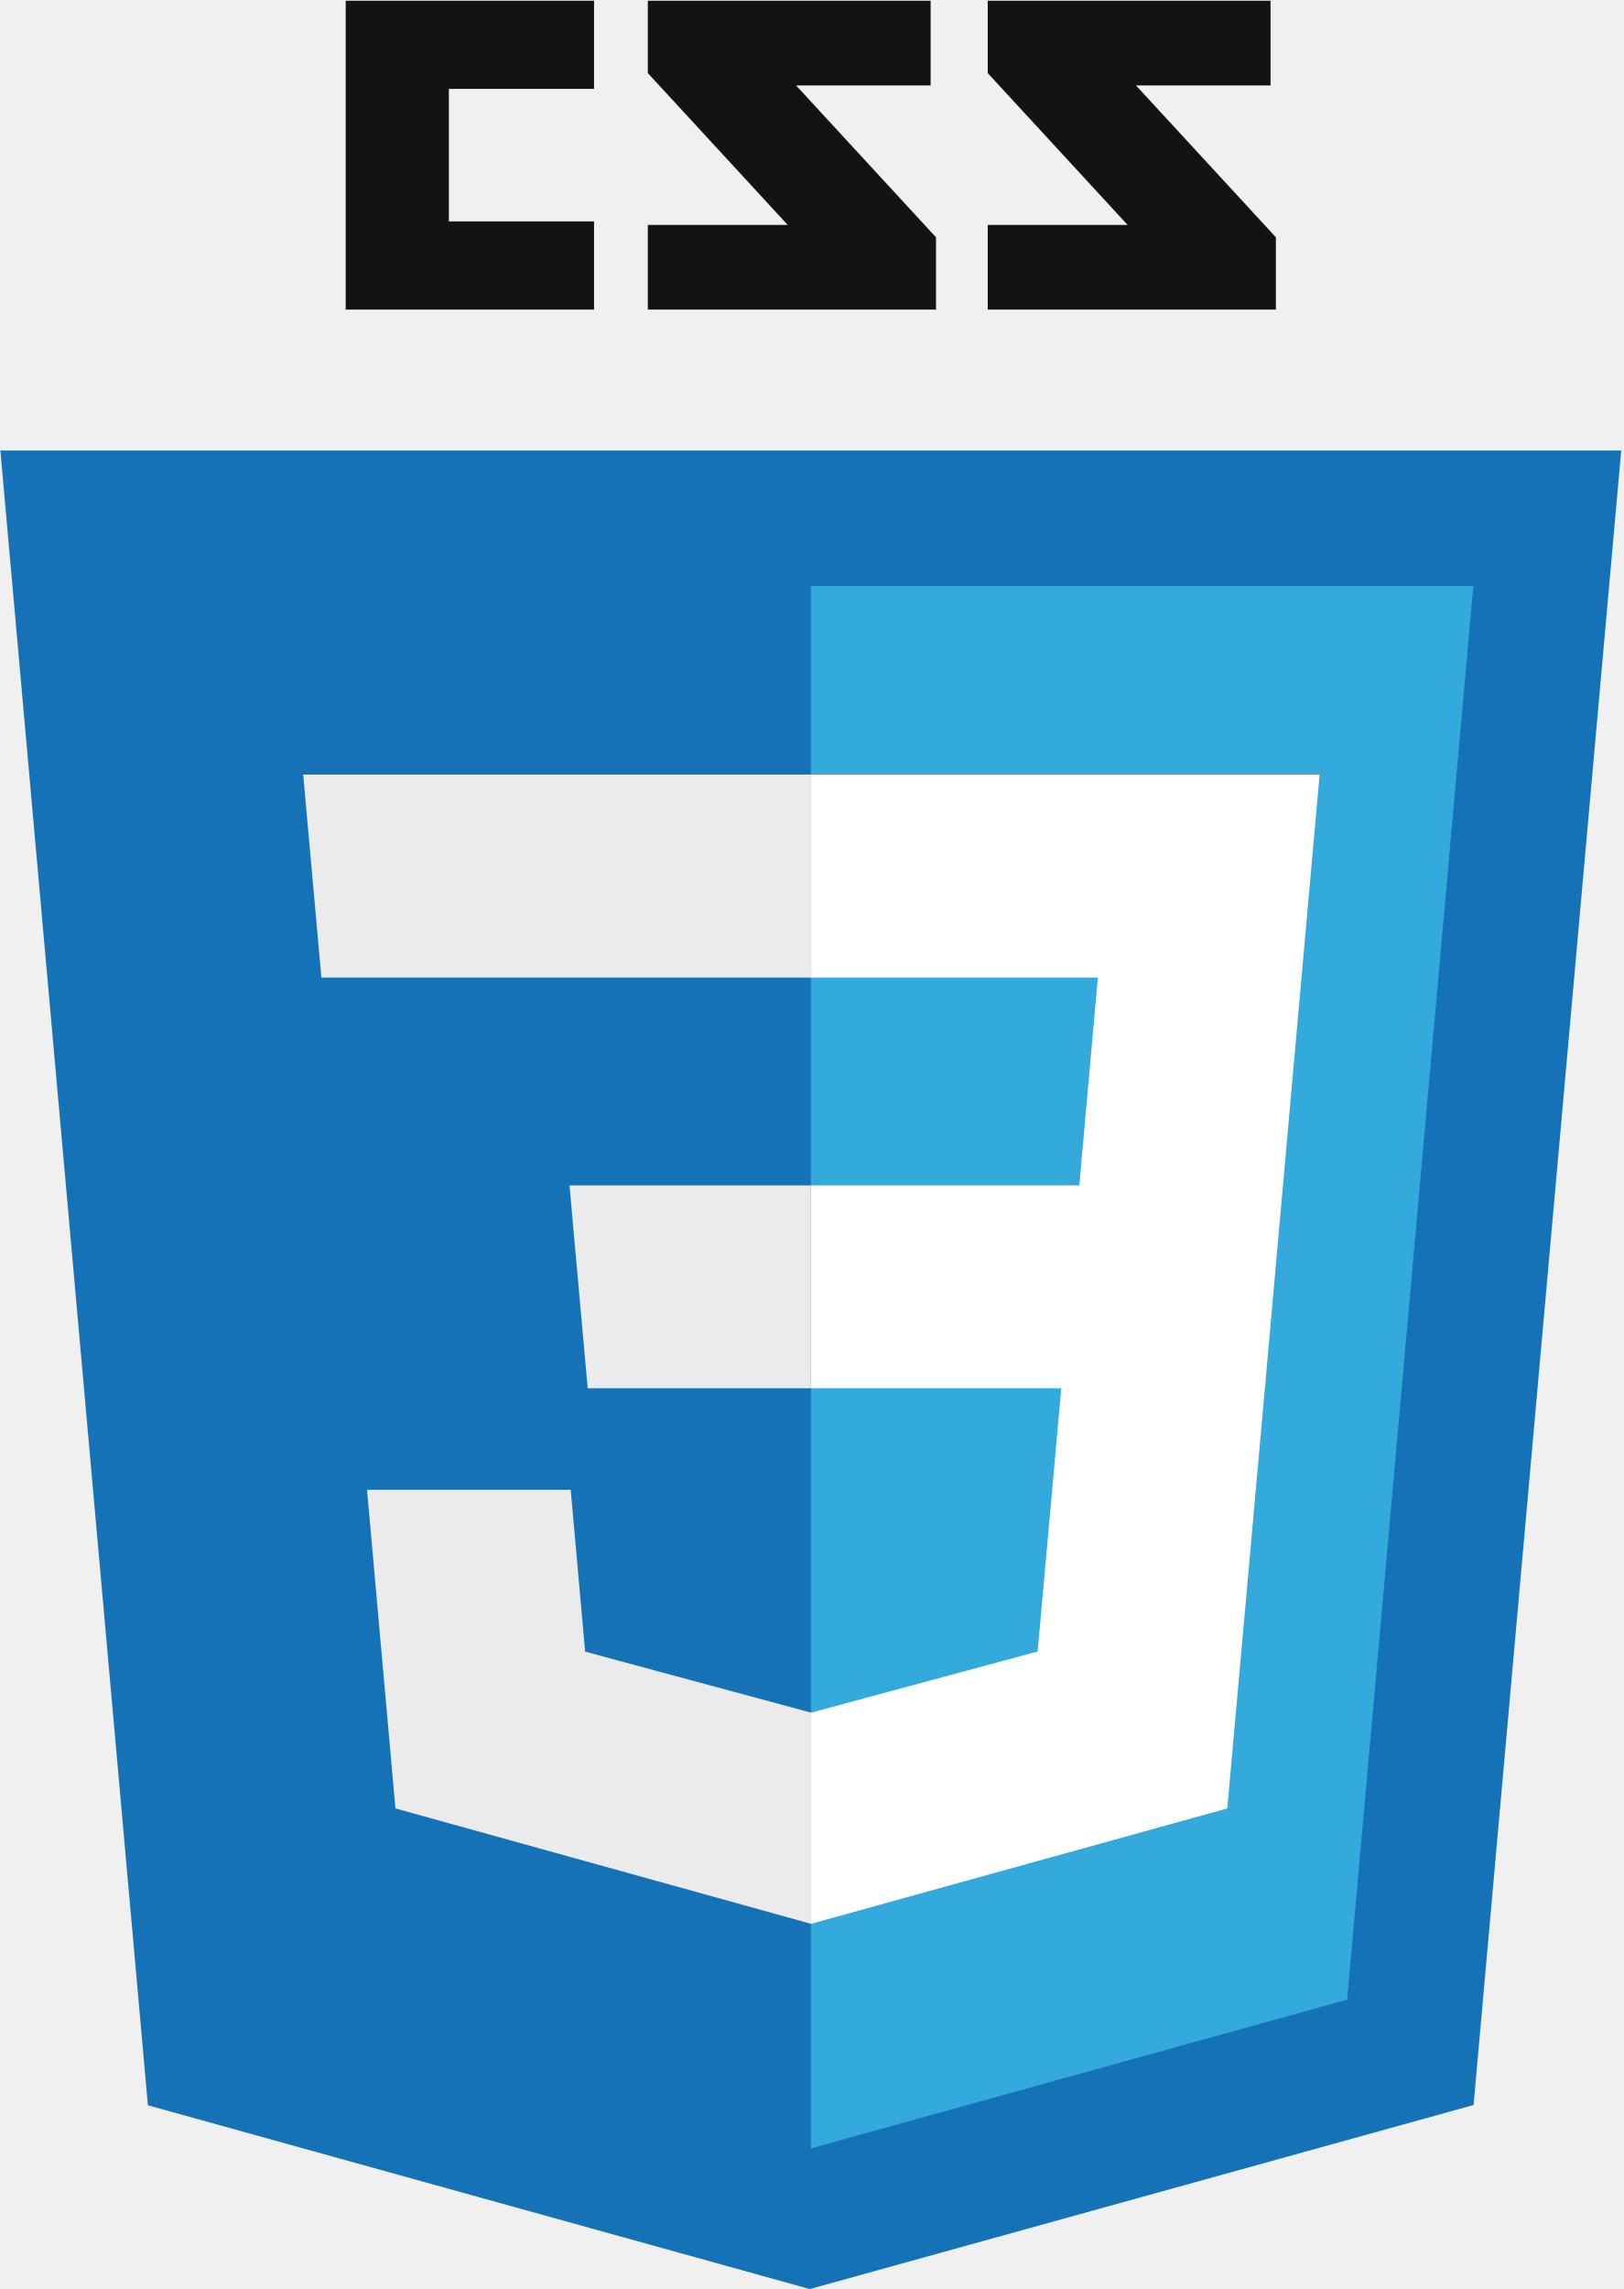
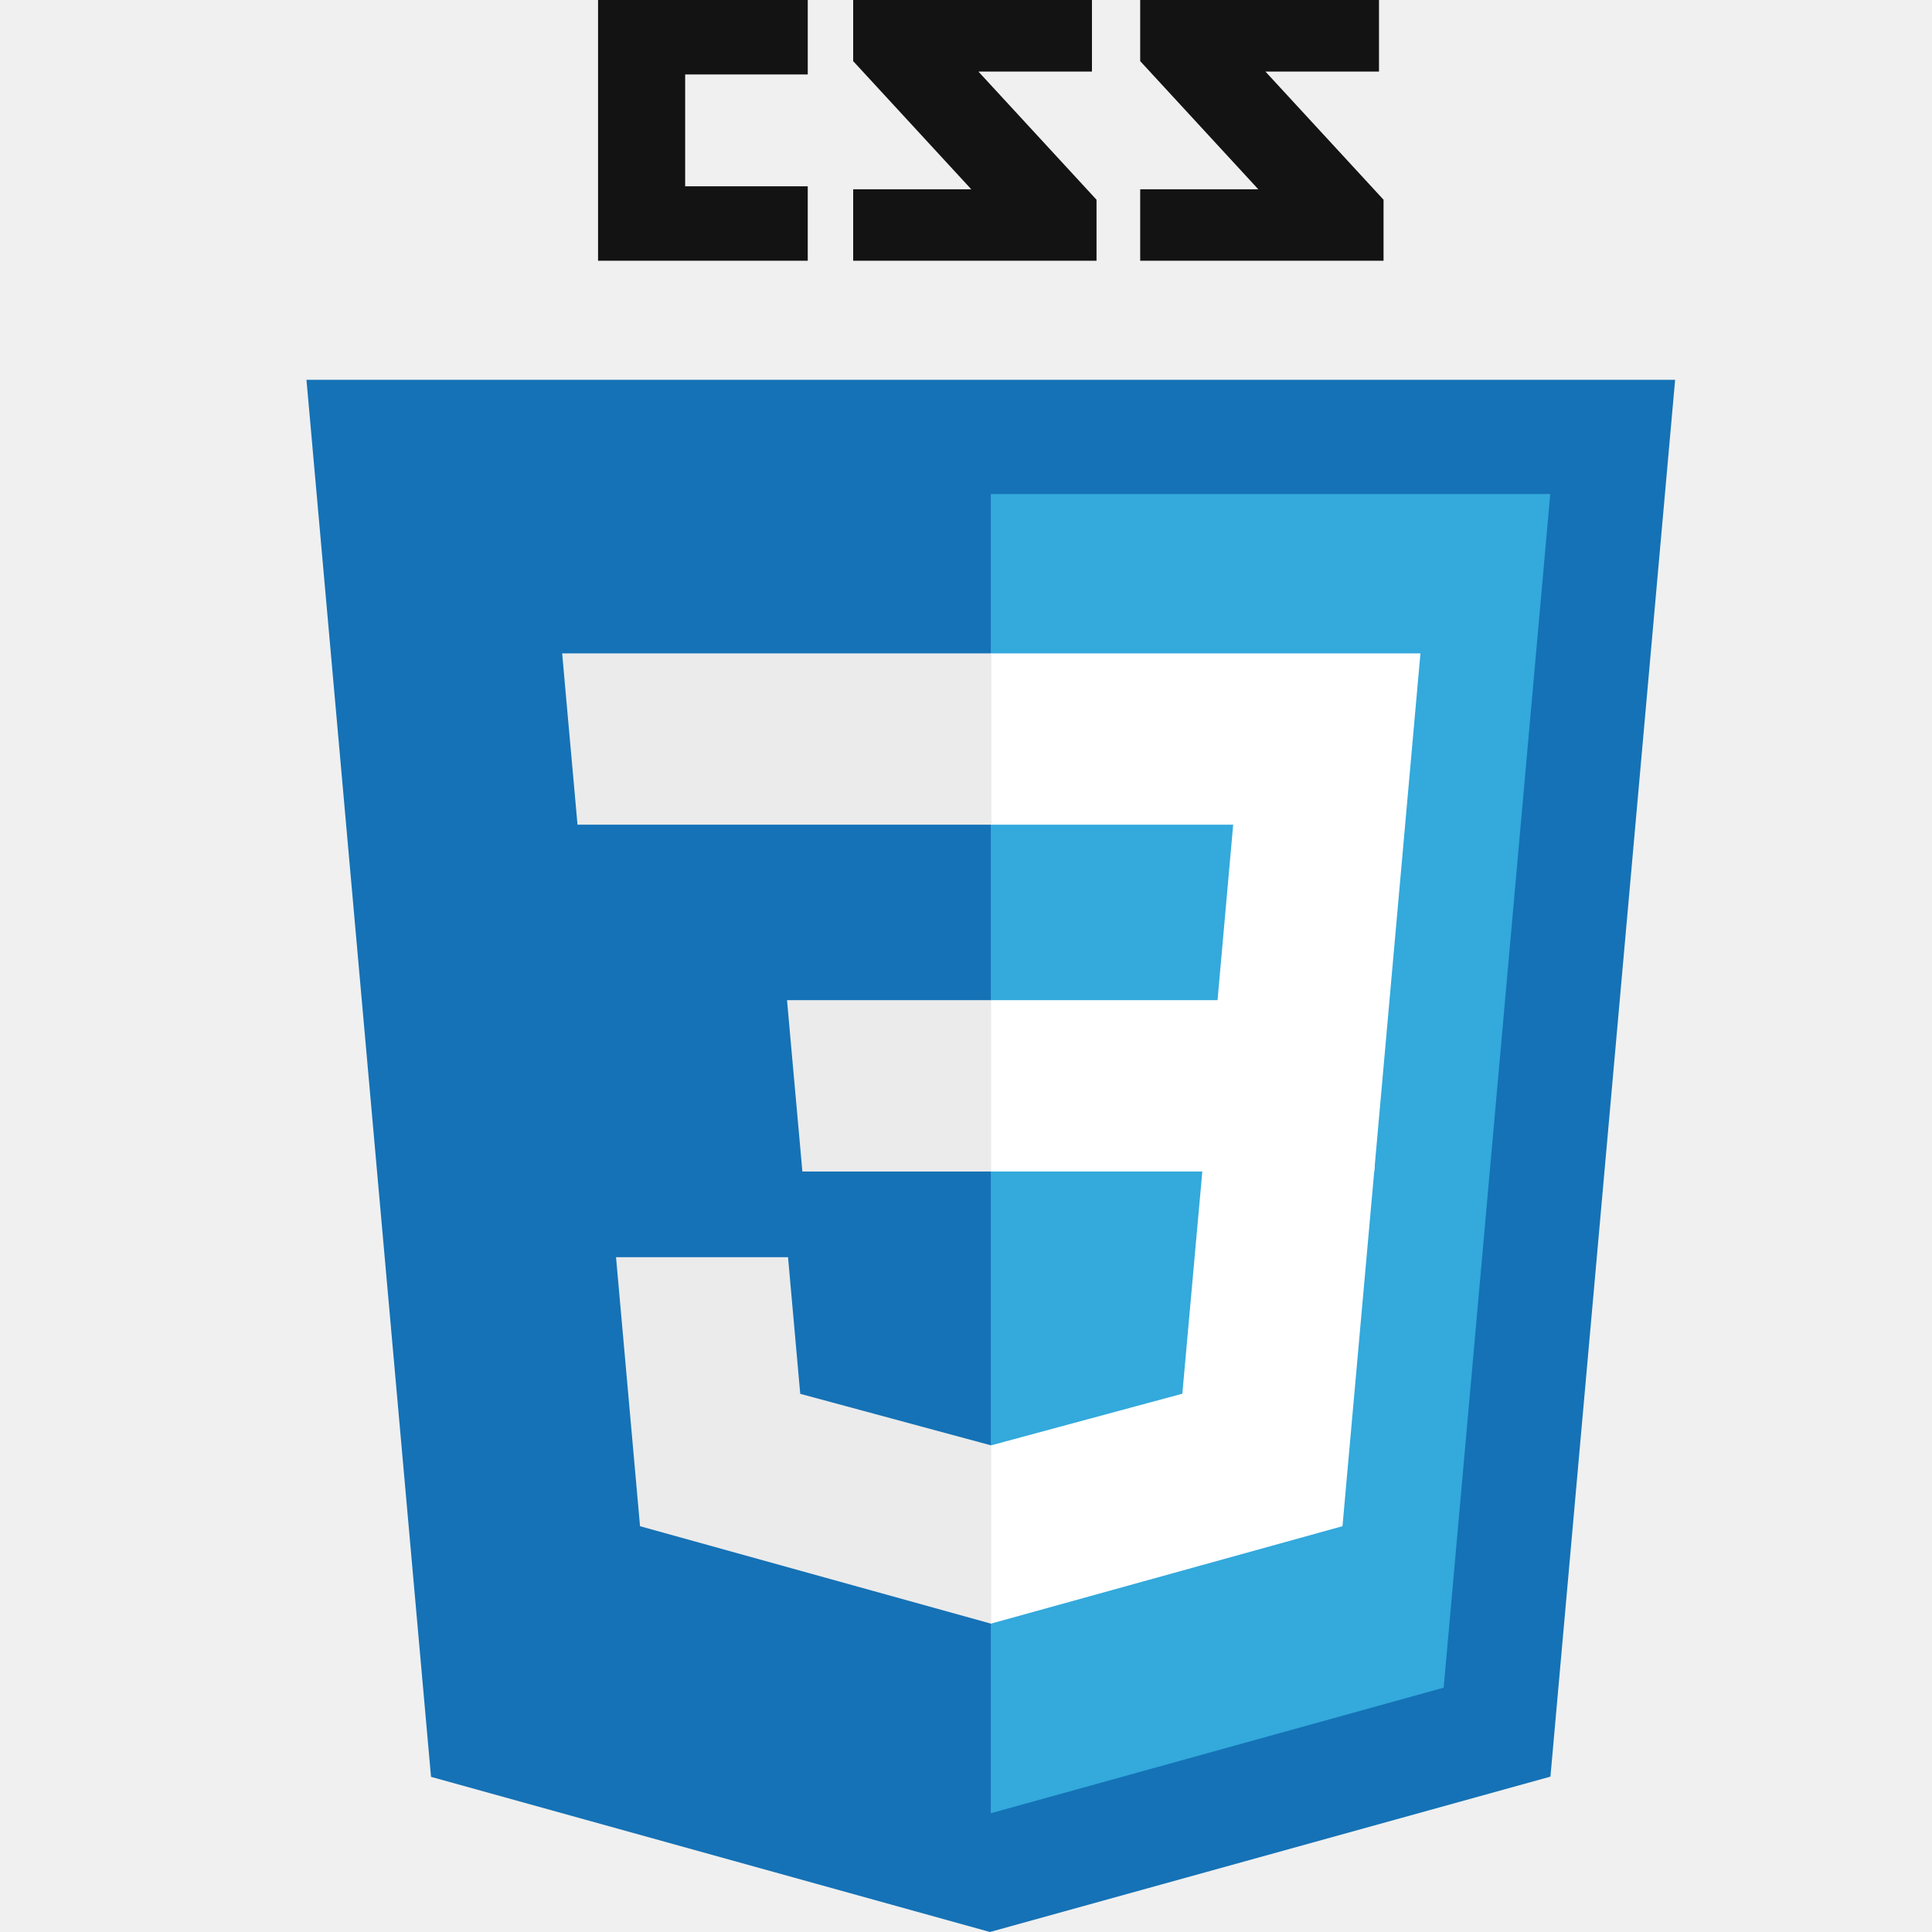
- <svg xmlns="http://www.w3.org/2000/svg" width="298px" height="420px" viewBox="0 0 298 420" version="1.1">
-   <description>Created with Sketch (http://www.bohemiancoding.com/sketch)</description>
-   <defs />
-   <g id="Page 1" stroke="none" stroke-width="1" fill="none" fill-rule="evenodd">
-     <g id="Layer_1">
-       <path d="M233.164,15.681 L208.476,15.681 L234.15,43.54 L234.15,56.801 L181.268,56.801 L181.268,41.275 L206.937,41.275 L181.268,13.415 L181.268,0.135 L233.164,0.135 L233.164,15.681 L233.164,15.681 Z M170.786,15.681 L146.098,15.681 L171.771,43.54 L171.771,56.801 L118.889,56.801 L118.889,41.275 L144.561,41.275 L118.889,13.415 L118.889,0.135 L170.786,0.135 L170.786,15.681 L170.786,15.681 Z M109.018,16.312 L82.378,16.312 L82.378,40.625 L109.018,40.625 L109.018,56.801 L63.444,56.801 L63.444,0.135 L109.018,0.135 L109.018,16.312 L109.018,16.312 Z M109.018,16.312" id="Shape" fill="#131313" />
-       <path d="M27.142,386.29 L0.071,82.67 L297.521,82.67 L270.425,386.241 L148.614,420.011 L27.142,386.29 Z M27.142,386.29" id="Shape" fill="#1572B6" />
-       <path d="M148.798,394.199 L247.225,366.911 L270.382,107.496 L148.798,107.496 L148.798,394.199 Z M148.798,394.199" id="Shape" fill="#33A9DC" />
+ <svg xmlns="http://www.w3.org/2000/svg" version="1.1" id="Layer_1" x="0px" y="0px" width="140px" height="140px" viewBox="0 0 140 140" enable-background="new 0 0 140 140" xml:space="preserve">
+   <g id="Page_1">
+     <g id="Layer_1_1_">
+       <path id="Shape" fill="#131313" d="M99.927,5.184h-8.231l8.561,9.289v4.422H82.623v-5.177h8.56l-8.56-9.289V0h17.304V5.184    L99.927,5.184z M79.128,5.184h-8.231l8.561,9.289v4.422H61.824v-5.177h8.56l-8.56-9.289V0h17.304V5.184L79.128,5.184z     M58.533,5.395H49.65v8.106h8.882v5.394H43.337V0h15.196V5.395L58.533,5.395z" />
+       <path id="Shape_1_" fill="#1572B6" d="M31.233,128.757L22.207,27.521h99.179l-9.035,101.22L71.735,140L31.233,128.757z" />
+       <path id="Shape_2_" fill="#33A9DC" d="M71.797,131.395l32.818-9.1l7.722-86.497h-40.54V131.395z" />
      <g id="Group" transform="translate(55, 142)">
-         <path d="M93.797,75.496 L143.072,75.496 L146.475,37.364 L93.797,37.364 L93.797,0.125 L93.926,0.125 L187.172,0.125 L186.279,10.116 L177.127,112.732 L93.797,112.732 L93.797,75.496 Z M93.797,75.496" id="Shape" fill="#FFFFFF" />
-         <path d="M94.02,172.204 L93.857,172.25 L52.385,161.051 L49.733,131.353 L29.582,131.353 L12.354,131.353 L17.57,189.82 L93.848,210.996 L94.02,210.948 L94.02,172.204 Z M94.02,172.204" id="Shape" fill="#EBEBEB" />
-         <path d="M139.907,111.156 L135.423,161.026 L93.891,172.236 L93.891,210.978 L170.23,189.82 L170.79,183.53 L177.268,111.156 L139.907,111.156 Z M139.907,111.156" id="Shape" fill="#FFFFFF" />
-         <path d="M93.926,0.125 L93.926,23.253 L93.926,37.272 L93.926,37.364 L4.098,37.364 L3.979,37.364 L3.232,28.994 L1.535,10.116 L0.645,0.125 L93.926,0.125 Z M93.926,0.125" id="Shape" fill="#EBEBEB" />
-         <path d="M93.797,75.5 L93.797,98.629 L93.797,112.646 L93.797,112.738 L52.969,112.738 L52.85,112.738 L52.104,104.369 L50.406,85.491 L49.516,75.5 L93.797,75.5 Z M93.797,75.5" id="Shape" fill="#EBEBEB" />
+         <path id="Shape_3_" fill="#FFFFFF" d="M16.797-69.524h16.43l1.134-12.715H16.797v-12.416h0.043h31.091l-0.298,3.331     l-3.052,34.216H16.797V-69.524z" />
+         <path id="Shape_4_" fill="#EBEBEB" d="M16.871-37.279l-0.055,0.016L2.988-40.998l-0.884-9.901h-6.719h-5.745l1.739,19.494     l25.434,7.061l0.058-0.016V-37.279z" />
+         <path id="Shape_5_" fill="#FFFFFF" d="M32.171-57.634l-1.495,16.628l-13.848,3.738v12.917l25.454-7.055l0.187-2.098l2.159-24.131     H32.171z" />
+         <path id="Shape_6_" fill="#EBEBEB" d="M16.84-94.655v7.711v4.675v0.03h-29.952h-0.04l-0.249-2.791l-0.566-6.294l-0.296-3.331     H16.84z" />
+         <path id="Shape_7_" fill="#EBEBEB" d="M16.797-69.523v7.712v4.675v0.03H3.183h-0.04l-0.249-2.791l-0.566-6.294l-0.297-3.332     H16.797z" />
      </g>
    </g>
  </g>
</svg>
